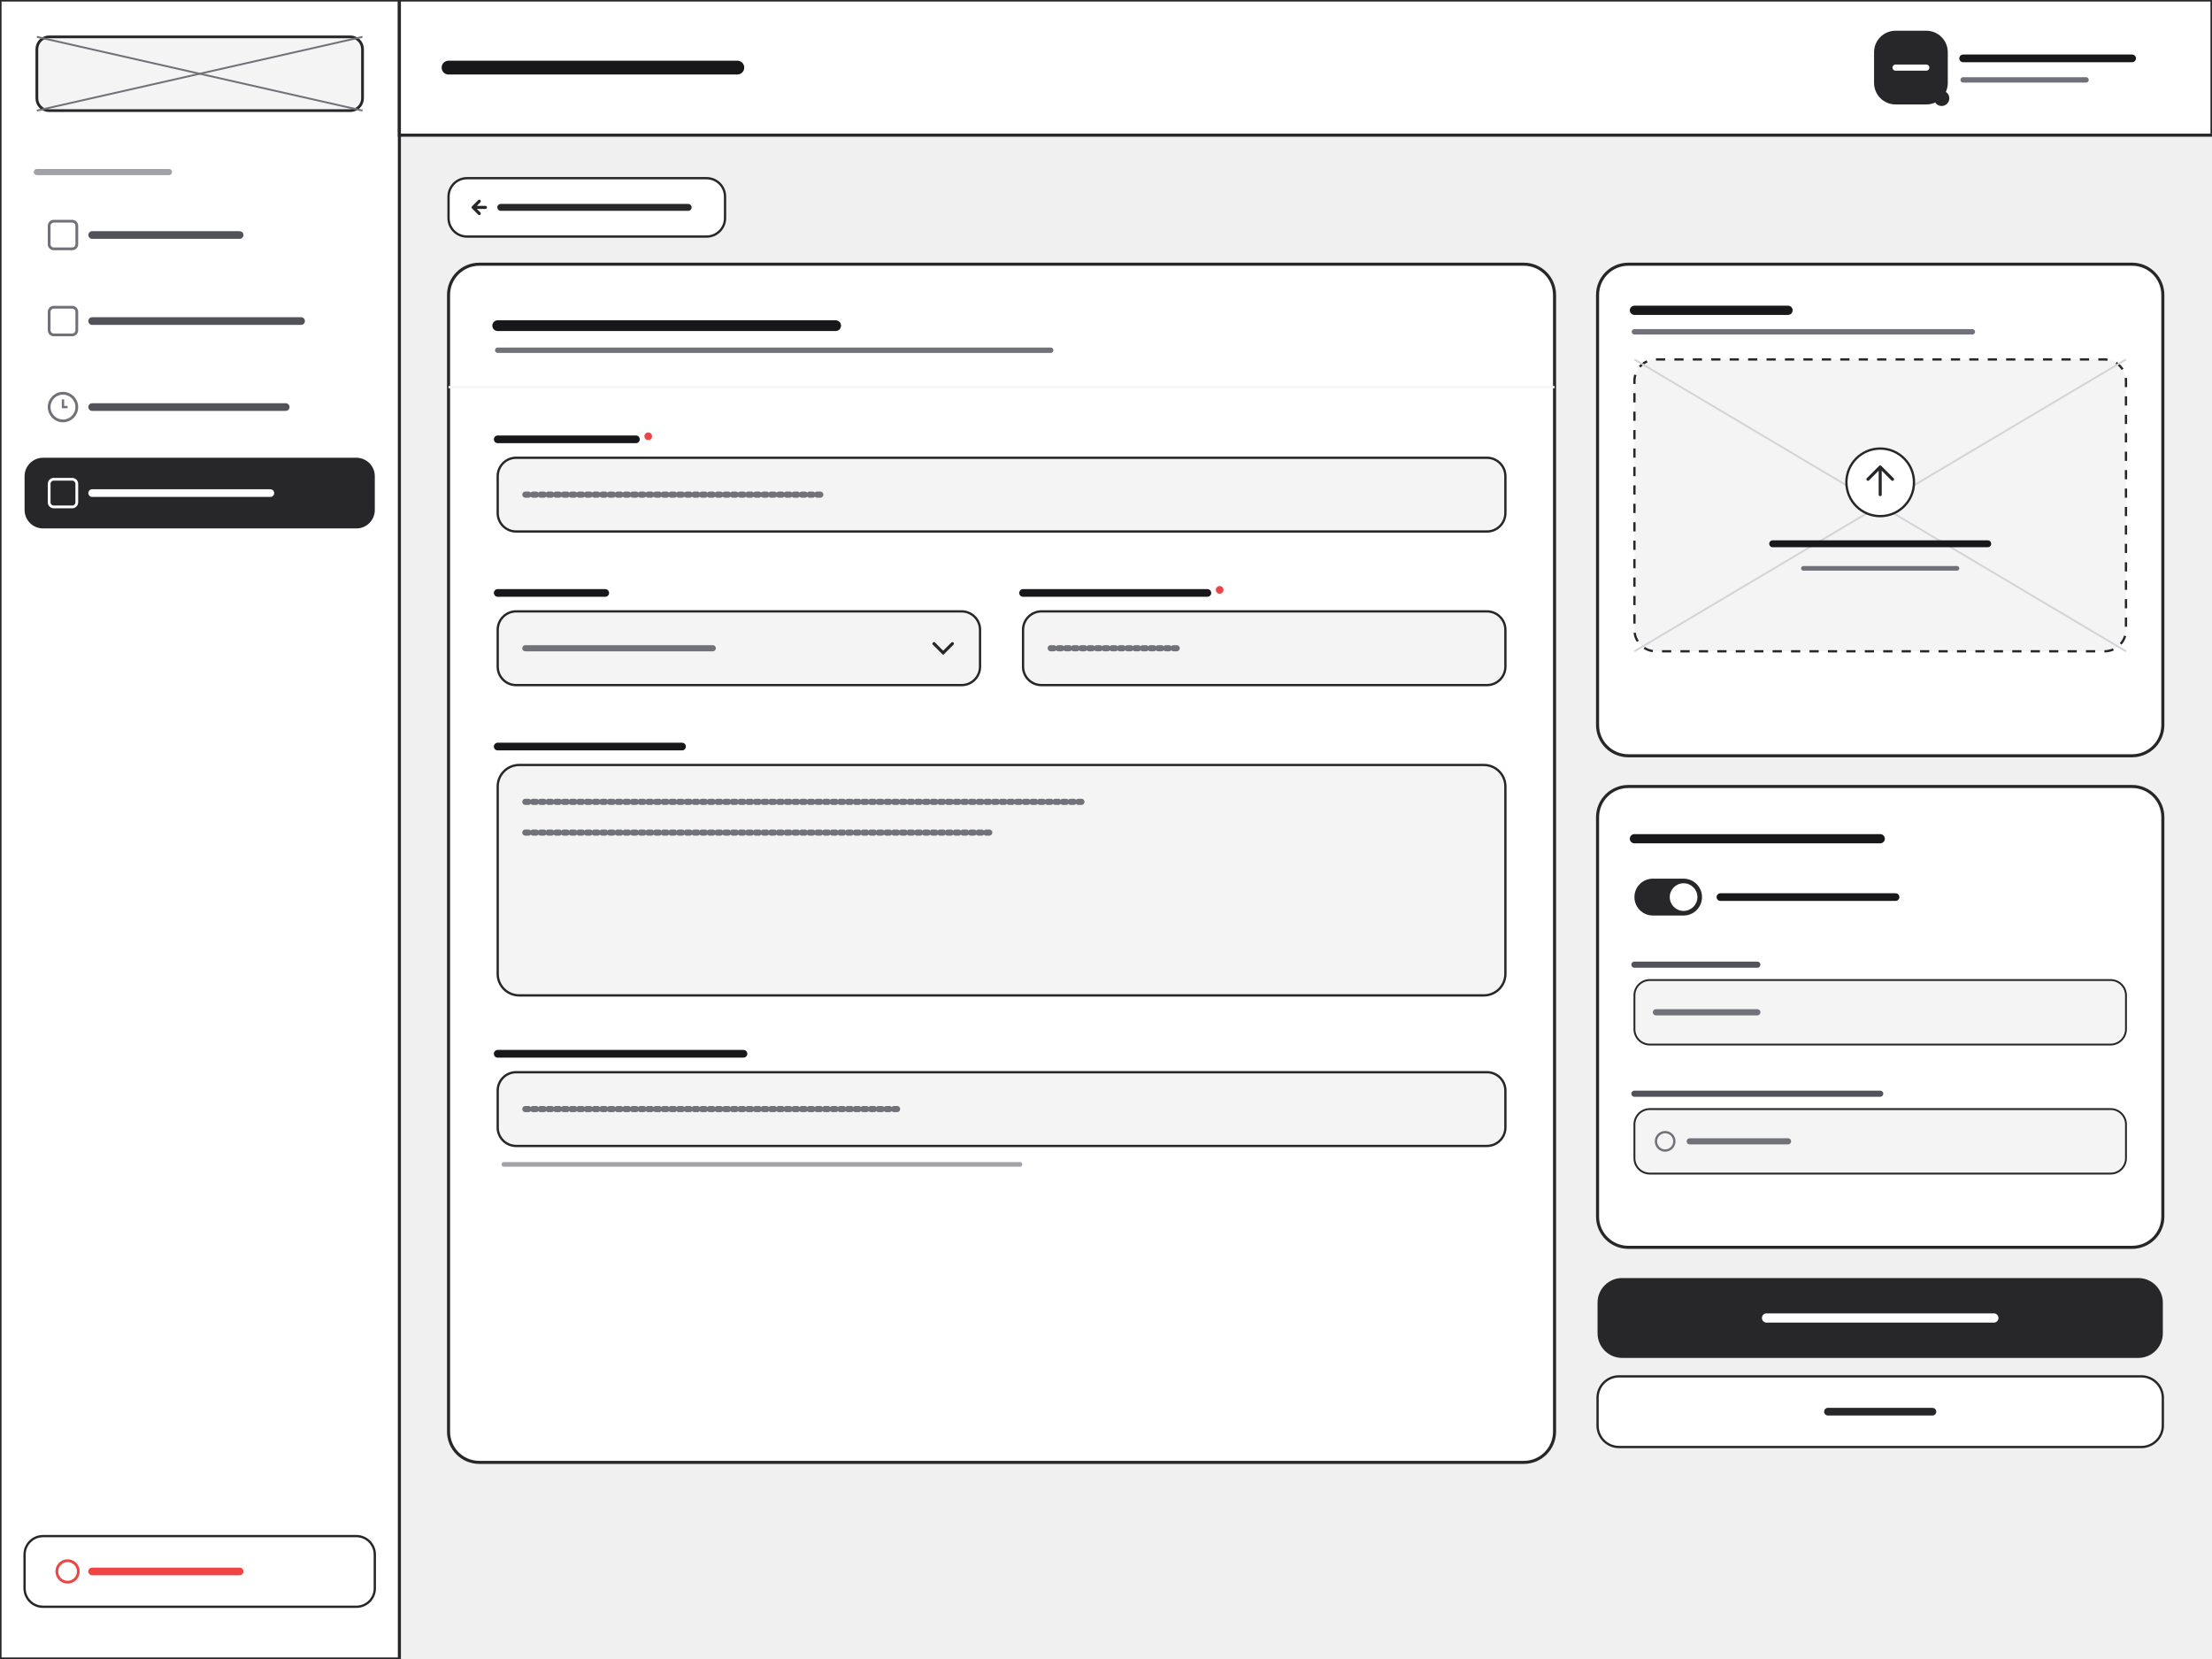
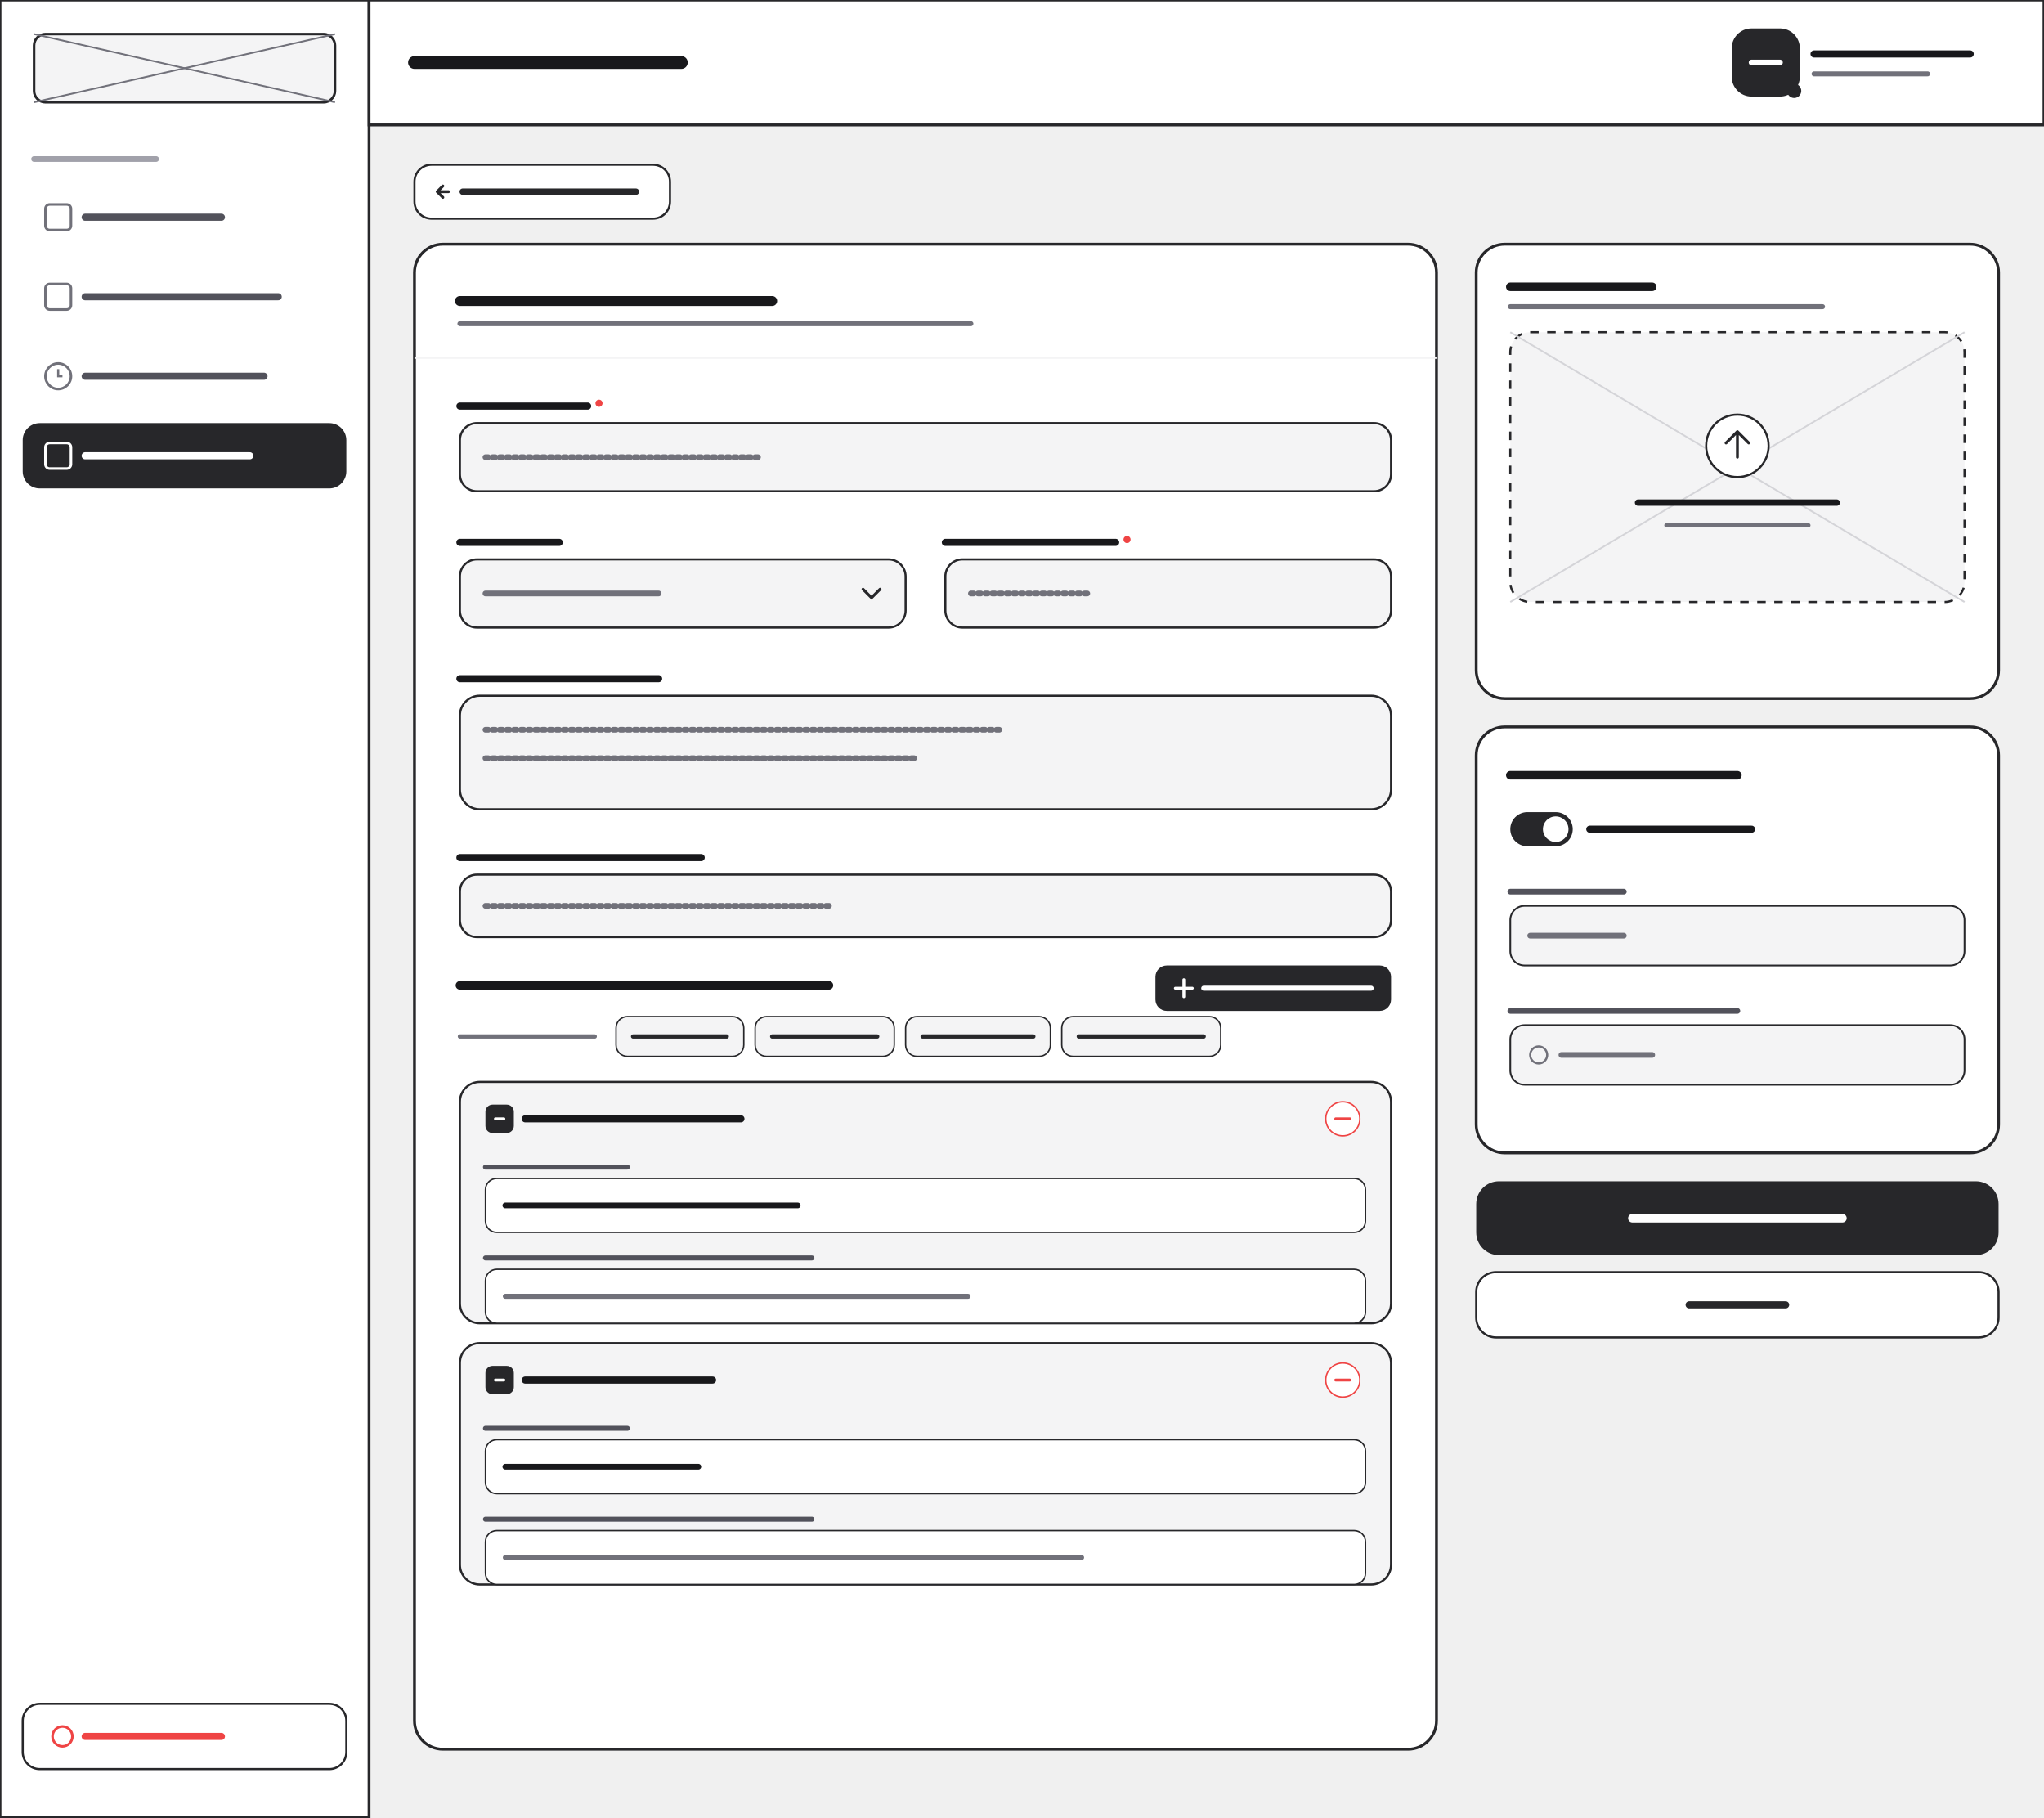
- <svg xmlns="http://www.w3.org/2000/svg" viewBox="0 0 1440 1080" width="1440" height="1080" style="background:#F8FAFC; font-family: -apple-system, BlinkMacSystemFont, 'Segoe UI', Roboto, sans-serif;">
+ <svg xmlns="http://www.w3.org/2000/svg" viewBox="0 0 1440 1280" width="1440" height="1280" style="background:#F8FAFC; font-family: -apple-system, BlinkMacSystemFont, 'Segoe UI', Roboto, sans-serif;">
  <g id="Sidebar">
-     <rect x="0" y="0" width="260" height="1080" fill="#FFFFFF" stroke="#27272A" stroke-width="2" />
+     <rect x="0" y="0" width="260" height="1280" fill="#FFFFFF" stroke="#27272A" stroke-width="2" />
    <g transform="translate(24, 24)">
      <rect width="212" height="48" rx="8" fill="#F4F4F5" stroke="#27272A" stroke-width="1.8" />
      <line x1="0" y1="0" x2="212" y2="48" stroke="#71717A" stroke-width="1.2" />
      <line x1="212" y1="0" x2="0" y2="48" stroke="#71717A" stroke-width="1.2" />
    </g>
    <line x1="24" y1="112" x2="110" y2="112" stroke="#A1A1AA" stroke-width="4" stroke-linecap="round" />
    <g transform="translate(16, 130)">
      <rect width="228" height="46" rx="12" fill="#FFFFFF" />
      <rect x="16" y="14" width="18" height="18" rx="3" fill="none" stroke="#71717A" stroke-width="1.8" />
      <line x1="44" y1="23" x2="140" y2="23" stroke="#52525B" stroke-width="5" stroke-linecap="round" />
    </g>
    <g transform="translate(16, 186)">
      <rect width="228" height="46" rx="12" fill="#FFFFFF" />
      <rect x="16" y="14" width="18" height="18" rx="3" fill="none" stroke="#71717A" stroke-width="1.8" />
      <line x1="44" y1="23" x2="180" y2="23" stroke="#52525B" stroke-width="5" stroke-linecap="round" />
    </g>
    <g transform="translate(16, 242)">
      <rect width="228" height="46" rx="12" fill="#FFFFFF" />
      <circle cx="25" cy="23" r="9" fill="none" stroke="#71717A" stroke-width="1.8" />
      <path d="M25 18 V23 H28" stroke="#71717A" stroke-width="1.5" fill="none" />
      <line x1="44" y1="23" x2="170" y2="23" stroke="#52525B" stroke-width="5" stroke-linecap="round" />
    </g>
    <g transform="translate(16, 298)">
      <rect width="228" height="46" rx="12" fill="#27272A" />
      <rect x="16" y="14" width="18" height="18" rx="3" fill="none" stroke="#FFFFFF" stroke-width="1.8" />
      <line x1="44" y1="23" x2="160" y2="23" stroke="#FFFFFF" stroke-width="5" stroke-linecap="round" />
    </g>
-     <g transform="translate(16, 1000)">
+     <g transform="translate(16, 1200)">
      <rect width="228" height="46" rx="12" fill="#FFFFFF" stroke="#27272A" stroke-width="1.5" />
      <circle cx="28" cy="23" r="7" fill="none" stroke="#EF4444" stroke-width="1.8" />
      <line x1="44" y1="23" x2="140" y2="23" stroke="#EF4444" stroke-width="5" stroke-linecap="round" />
    </g>
  </g>
  <g id="Top-Header">
    <rect x="260" y="0" width="1180" height="88" fill="#FFFFFF" stroke="#27272A" stroke-width="2" />
    <line x1="292" y1="44" x2="480" y2="44" stroke="#18181B" stroke-width="9" stroke-linecap="round" />
    <g transform="translate(1220, 20)">
      <rect width="48" height="48" rx="14" fill="#27272A" />
      <line x1="14" y1="24" x2="34" y2="24" stroke="#FFFFFF" stroke-width="4" stroke-linecap="round" />
      <circle cx="44" cy="44" r="5" fill="#27272A" />
      <g transform="translate(58, 10)">
        <line x1="0" y1="8" x2="110" y2="8" stroke="#18181B" stroke-width="5" stroke-linecap="round" />
        <line x1="0" y1="22" x2="80" y2="22" stroke="#71717A" stroke-width="3.5" stroke-linecap="round" />
      </g>
    </g>
  </g>
  <g id="Main-Content" transform="translate(292, 116)">
    <g transform="translate(0, 0)">
      <rect width="180" height="38" rx="12" fill="#FFFFFF" stroke="#27272A" stroke-width="1.5" />
      <path d="M24 19 L16 19 M20 15 L16 19 L20 23" stroke="#27272A" stroke-width="2" fill="none" stroke-linecap="round" stroke-linejoin="round" />
      <line x1="34" y1="19" x2="156" y2="19" stroke="#27272A" stroke-width="4.5" stroke-linecap="round" />
    </g>
    <g id="Form-Grid" transform="translate(0, 56)">
      <g transform="translate(0, 0)">
-         <rect width="720" height="780" rx="20" fill="#FFFFFF" stroke="#27272A" stroke-width="2" />
+         <rect width="720" height="1060" rx="20" fill="#FFFFFF" stroke="#27272A" stroke-width="2" />
        <g transform="translate(32, 28)">
          <line x1="0" y1="12" x2="220" y2="12" stroke="#18181B" stroke-width="7" stroke-linecap="round" />
          <line x1="0" y1="28" x2="360" y2="28" stroke="#71717A" stroke-width="3.5" stroke-linecap="round" />
        </g>
        <line x1="0" y1="80" x2="720" y2="80" stroke="#F4F4F5" stroke-width="1.5" />
        <g transform="translate(32, 106)">
          <g transform="translate(0, 0)">
            <line x1="0" y1="8" x2="90" y2="8" stroke="#18181B" stroke-width="5" stroke-linecap="round" />
            <circle cx="98" cy="6" r="2.5" fill="#EF4444" />
            <rect x="0" y="20" width="656" height="48" rx="12" fill="#F4F4F5" stroke="#27272A" stroke-width="1.5" />
            <line x1="18" y1="44" x2="210" y2="44" stroke="#71717A" stroke-width="4" stroke-linecap="round" stroke-dasharray="2 3" />
          </g>
-           <g transform="translate(0, 100)">
+           <g transform="translate(0, 96)">
            <g transform="translate(0, 0)">
              <line x1="0" y1="8" x2="70" y2="8" stroke="#18181B" stroke-width="5" stroke-linecap="round" />
              <rect x="0" y="20" width="314" height="48" rx="12" fill="#F4F4F5" stroke="#27272A" stroke-width="1.5" />
              <line x1="18" y1="44" x2="140" y2="44" stroke="#71717A" stroke-width="4" stroke-linecap="round" />
              <path d="M284 41 L290 47 L296 41" stroke="#27272A" stroke-width="2" fill="none" stroke-linecap="round" />
            </g>
            <g transform="translate(342, 0)">
              <line x1="0" y1="8" x2="120" y2="8" stroke="#18181B" stroke-width="5" stroke-linecap="round" />
              <circle cx="128" cy="6" r="2.5" fill="#EF4444" />
              <rect x="0" y="20" width="314" height="48" rx="12" fill="#F4F4F5" stroke="#27272A" stroke-width="1.5" />
              <line x1="18" y1="44" x2="100" y2="44" stroke="#71717A" stroke-width="4" stroke-linecap="round" stroke-dasharray="2 3" />
            </g>
          </g>
-           <g transform="translate(0, 200)">
-             <line x1="0" y1="8" x2="120" y2="8" stroke="#18181B" stroke-width="5" stroke-linecap="round" />
-             <rect x="0" y="20" width="656" height="150" rx="14" fill="#F4F4F5" stroke="#27272A" stroke-width="1.5" />
+           <g transform="translate(0, 192)">
+             <line x1="0" y1="8" x2="140" y2="8" stroke="#18181B" stroke-width="5" stroke-linecap="round" />
+             <rect x="0" y="20" width="656" height="80" rx="14" fill="#F4F4F5" stroke="#27272A" stroke-width="1.5" />
            <line x1="18" y1="44" x2="380" y2="44" stroke="#71717A" stroke-width="4" stroke-linecap="round" stroke-dasharray="2 3" />
            <line x1="18" y1="64" x2="320" y2="64" stroke="#71717A" stroke-width="4" stroke-linecap="round" stroke-dasharray="2 3" />
          </g>
-           <g transform="translate(0, 400)">
-             <line x1="0" y1="8" x2="160" y2="8" stroke="#18181B" stroke-width="5" stroke-linecap="round" />
-             <rect x="0" y="20" width="656" height="48" rx="12" fill="#F4F4F5" stroke="#27272A" stroke-width="1.5" />
-             <line x1="18" y1="44" x2="260" y2="44" stroke="#71717A" stroke-width="4" stroke-linecap="round" stroke-dasharray="2 3" />
-             <line x1="4" y1="80" x2="340" y2="80" stroke="#A1A1AA" stroke-width="3" stroke-linecap="round" />
+           <g transform="translate(0, 318)">
+             <line x1="0" y1="8" x2="170" y2="8" stroke="#18181B" stroke-width="5" stroke-linecap="round" />
+             <rect x="0" y="20" width="656" height="44" rx="12" fill="#F4F4F5" stroke="#27272A" stroke-width="1.5" />
+             <line x1="18" y1="42" x2="260" y2="42" stroke="#71717A" stroke-width="4" stroke-linecap="round" stroke-dasharray="2 3" />
+           </g>
+           <g transform="translate(0, 406)">
+             <line x1="0" y1="10" x2="260" y2="10" stroke="#18181B" stroke-width="6" stroke-linecap="round" />
+             <g transform="translate(490, -4)">
+               <rect width="166" height="32" rx="8" fill="#27272A" />
+               <line x1="14" y1="16" x2="26" y2="16" stroke="#FFFFFF" stroke-width="2" stroke-linecap="round" />
+               <line x1="20" y1="10" x2="20" y2="22" stroke="#FFFFFF" stroke-width="2" stroke-linecap="round" />
+               <line x1="34" y1="16" x2="152" y2="16" stroke="#FFFFFF" stroke-width="3.5" stroke-linecap="round" />
+             </g>
+             <g transform="translate(0, 32)">
+               <line x1="0" y1="14" x2="95" y2="14" stroke="#71717A" stroke-width="3" stroke-linecap="round" />
+               <rect x="110" y="0" width="90" height="28" rx="8" fill="#F4F4F5" stroke="#27272A" stroke-width="1" />
+               <line x1="122" y1="14" x2="188" y2="14" stroke="#27272A" stroke-width="3" stroke-linecap="round" />
+               <rect x="208" y="0" width="98" height="28" rx="8" fill="#F4F4F5" stroke="#27272A" stroke-width="1" />
+               <line x1="220" y1="14" x2="294" y2="14" stroke="#27272A" stroke-width="3" stroke-linecap="round" />
+               <rect x="314" y="0" width="102" height="28" rx="8" fill="#F4F4F5" stroke="#27272A" stroke-width="1" />
+               <line x1="326" y1="14" x2="404" y2="14" stroke="#27272A" stroke-width="3" stroke-linecap="round" />
+               <rect x="424" y="0" width="112" height="28" rx="8" fill="#F4F4F5" stroke="#27272A" stroke-width="1" />
+               <line x1="436" y1="14" x2="524" y2="14" stroke="#27272A" stroke-width="3" stroke-linecap="round" />
+             </g>
+             <g transform="translate(0, 78)">
+               <rect width="656" height="170" rx="14" fill="#F4F4F5" stroke="#27272A" stroke-width="1.5" />
+               <g transform="translate(18, 16)">
+                 <rect width="20" height="20" rx="5" fill="#27272A" />
+                 <line x1="7" y1="10" x2="13" y2="10" stroke="#FFFFFF" stroke-width="2" stroke-linecap="round" />
+                 <line x1="28" y1="10" x2="180" y2="10" stroke="#18181B" stroke-width="5" stroke-linecap="round" />
+                 <circle cx="604" cy="10" r="12" fill="#FFFFFF" stroke="#EF4444" stroke-width="1" />
+                 <line x1="599" y1="10" x2="609" y2="10" stroke="#EF4444" stroke-width="2" stroke-linecap="round" />
+               </g>
+               <g transform="translate(18, 52)">
+                 <line x1="0" y1="8" x2="100" y2="8" stroke="#52525B" stroke-width="3.5" stroke-linecap="round" />
+                 <rect x="0" y="16" width="620" height="38" rx="8" fill="#FFFFFF" stroke="#27272A" stroke-width="1" />
+                 <line x1="14" y1="35" x2="220" y2="35" stroke="#18181B" stroke-width="4" stroke-linecap="round" />
+                 <line x1="0" y1="72" x2="230" y2="72" stroke="#52525B" stroke-width="3.5" stroke-linecap="round" />
+                 <rect x="0" y="80" width="620" height="38" rx="8" fill="#FFFFFF" stroke="#27272A" stroke-width="1" />
+                 <line x1="14" y1="99" x2="340" y2="99" stroke="#71717A" stroke-width="3.5" stroke-linecap="round" />
+               </g>
+             </g>
+             <g transform="translate(0, 262)">
+               <rect width="656" height="170" rx="14" fill="#F4F4F5" stroke="#27272A" stroke-width="1.5" />
+               <g transform="translate(18, 16)">
+                 <rect width="20" height="20" rx="5" fill="#27272A" />
+                 <line x1="7" y1="10" x2="13" y2="10" stroke="#FFFFFF" stroke-width="2" stroke-linecap="round" />
+                 <line x1="28" y1="10" x2="160" y2="10" stroke="#18181B" stroke-width="5" stroke-linecap="round" />
+                 <circle cx="604" cy="10" r="12" fill="#FFFFFF" stroke="#EF4444" stroke-width="1" />
+                 <line x1="599" y1="10" x2="609" y2="10" stroke="#EF4444" stroke-width="2" stroke-linecap="round" />
+               </g>
+               <g transform="translate(18, 52)">
+                 <line x1="0" y1="8" x2="100" y2="8" stroke="#52525B" stroke-width="3.5" stroke-linecap="round" />
+                 <rect x="0" y="16" width="620" height="38" rx="8" fill="#FFFFFF" stroke="#27272A" stroke-width="1" />
+                 <line x1="14" y1="35" x2="150" y2="35" stroke="#18181B" stroke-width="4" stroke-linecap="round" />
+                 <line x1="0" y1="72" x2="230" y2="72" stroke="#52525B" stroke-width="3.5" stroke-linecap="round" />
+                 <rect x="0" y="80" width="620" height="38" rx="8" fill="#FFFFFF" stroke="#27272A" stroke-width="1" />
+                 <line x1="14" y1="99" x2="420" y2="99" stroke="#71717A" stroke-width="3.5" stroke-linecap="round" />
+               </g>
+             </g>
          </g>
        </g>
      </g>
      <g transform="translate(748, 0)">
        <g transform="translate(0, 0)">
          <rect width="368" height="320" rx="20" fill="#FFFFFF" stroke="#27272A" stroke-width="2" />
          <g transform="translate(24, 20)">
            <line x1="0" y1="10" x2="100" y2="10" stroke="#18181B" stroke-width="6" stroke-linecap="round" />
            <line x1="0" y1="24" x2="220" y2="24" stroke="#71717A" stroke-width="3.5" stroke-linecap="round" />
            <g transform="translate(0, 42)">
              <rect width="320" height="190" rx="14" fill="#F4F4F5" stroke="#27272A" stroke-width="1.5" stroke-dasharray="6 6" />
              <line x1="0" y1="0" x2="320" y2="190" stroke="#D4D4D8" stroke-width="1.2" />
              <line x1="320" y1="0" x2="0" y2="190" stroke="#D4D4D8" stroke-width="1.2" />
              <circle cx="160" cy="80" r="22" fill="#FFFFFF" stroke="#27272A" stroke-width="1.5" />
              <path d="M160 88 V72 M152 78 L160 70 L168 78" stroke="#27272A" stroke-width="2" fill="none" stroke-linecap="round" stroke-linejoin="round" />
              <line x1="90" y1="120" x2="230" y2="120" stroke="#18181B" stroke-width="4.5" stroke-linecap="round" />
              <line x1="110" y1="136" x2="210" y2="136" stroke="#71717A" stroke-width="3" stroke-linecap="round" />
            </g>
          </g>
        </g>
        <g transform="translate(0, 340)">
          <rect width="368" height="300" rx="20" fill="#FFFFFF" stroke="#27272A" stroke-width="2" />
          <g transform="translate(24, 24)">
            <line x1="0" y1="10" x2="160" y2="10" stroke="#18181B" stroke-width="6" stroke-linecap="round" />
            <g transform="translate(0, 36)">
              <rect width="44" height="24" rx="12" fill="#27272A" />
              <circle cx="32" cy="12" r="9" fill="#FFFFFF" />
              <line x1="56" y1="12" x2="170" y2="12" stroke="#18181B" stroke-width="5" stroke-linecap="round" />
            </g>
            <g transform="translate(0, 84)">
              <line x1="0" y1="8" x2="80" y2="8" stroke="#52525B" stroke-width="4" stroke-linecap="round" />
              <rect x="0" y="18" width="320" height="42" rx="10" fill="#F4F4F5" stroke="#27272A" stroke-width="1.2" />
              <line x1="14" y1="39" x2="80" y2="39" stroke="#71717A" stroke-width="4" stroke-linecap="round" />
            </g>
            <g transform="translate(0, 168)">
              <line x1="0" y1="8" x2="160" y2="8" stroke="#52525B" stroke-width="4" stroke-linecap="round" />
              <rect x="0" y="18" width="320" height="42" rx="10" fill="#F4F4F5" stroke="#27272A" stroke-width="1.2" />
              <circle cx="20" cy="39" r="6" fill="none" stroke="#71717A" stroke-width="1.5" />
              <line x1="36" y1="39" x2="100" y2="39" stroke="#71717A" stroke-width="4" stroke-linecap="round" />
            </g>
          </g>
        </g>
        <g transform="translate(0, 660)">
          <rect width="368" height="52" rx="16" fill="#27272A" />
          <line x1="110" y1="26" x2="258" y2="26" stroke="#FFFFFF" stroke-width="6" stroke-linecap="round" />
          <g transform="translate(0, 64)">
            <rect width="368" height="46" rx="14" fill="#FFFFFF" stroke="#27272A" stroke-width="1.5" />
            <line x1="150" y1="23" x2="218" y2="23" stroke="#27272A" stroke-width="5" stroke-linecap="round" />
          </g>
        </g>
      </g>
    </g>
  </g>
</svg>
